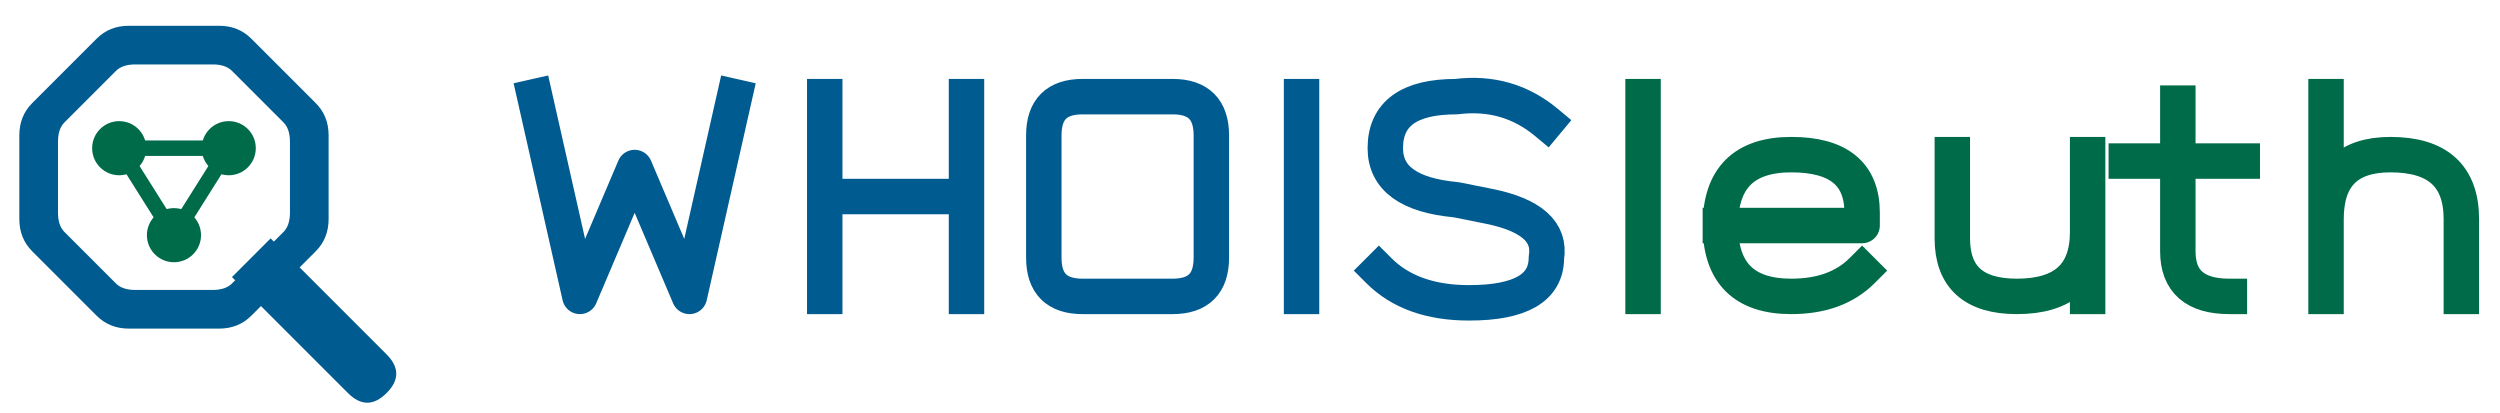
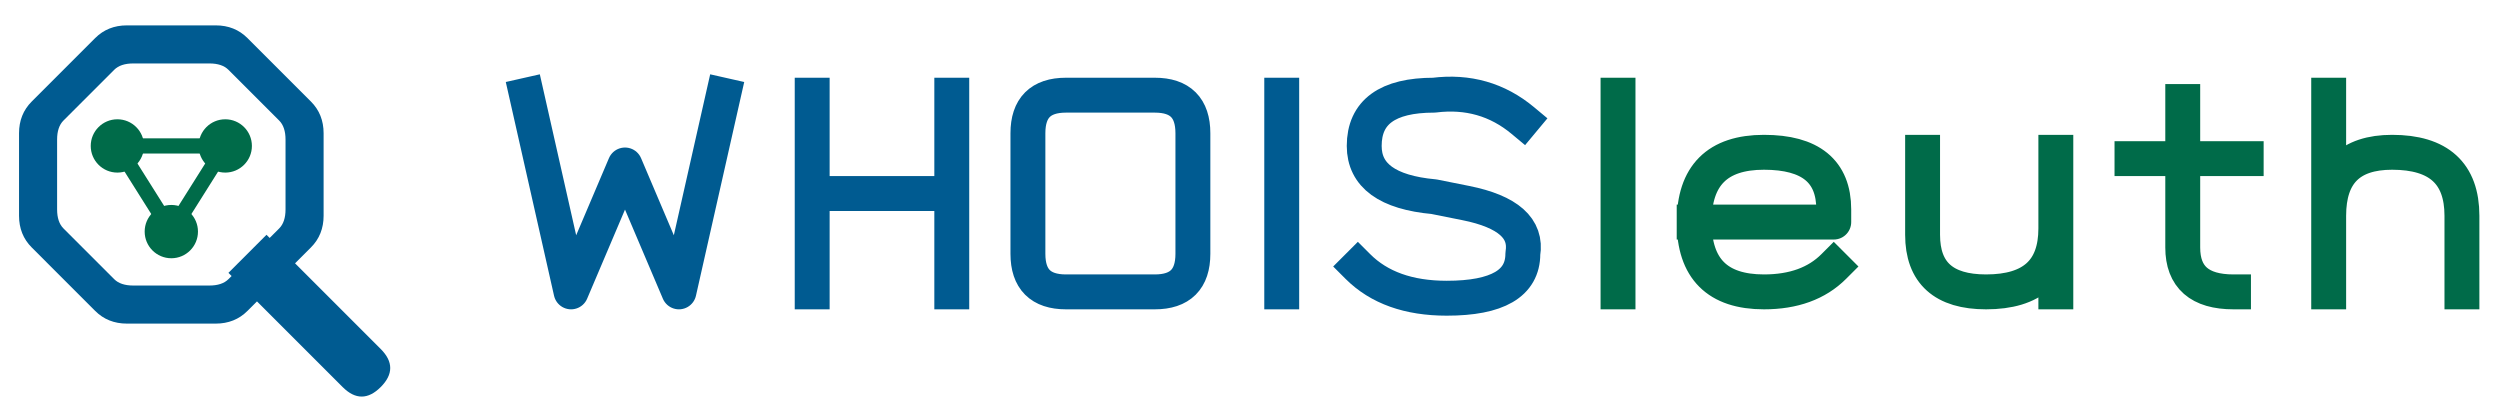
- <svg xmlns="http://www.w3.org/2000/svg" viewBox="0 0 388 64">
+ <svg xmlns="http://www.w3.org/2000/svg" viewBox="0 0 394 64">
  <path fill="#005b91" d="M42 37L60 55Q63 58 60 61Q57 64 54 61L36 43ZM20 4H34Q37 4 39 6L49 16Q51 18 51 21V34Q51 37 49 39L39 49Q37 51 34 51H20Q17 51 15 49L5 39Q3 37 3 34V21Q3 18 5 16L15 6Q17 4 20 4ZM21 10Q19 10 18 11L10 19Q9 20 9 22V33Q9 35 10 36L18 44Q19 45 21 45H33Q35 45 36 44L44 36Q45 35 45 33V22Q45 20 44 19L36 11Q35 10 33 10Z" />
  <path fill="none" stroke="#006b49" stroke-width="2.4" stroke-linejoin="round" d="M18.5 23H35.5L27 36.5Z" />
  <path fill="#006b49" d="M22.7 23a4.2 4.2 0 1 1-8.4 0 4.2 4.2 0 1 1 8.4 0ZM39.7 23a4.2 4.2 0 1 1-8.4 0 4.2 4.2 0 1 1 8.4 0ZM31.2 36.5a4.2 4.2 0 1 1-8.4 0 4.2 4.2 0 1 1 8.4 0Z" />
  <g transform="translate(82 10)" fill="none" stroke-width="5.5" stroke-linecap="square" stroke-linejoin="round">
    <path stroke="#005b91" d="M1 5L8 36L16.5 16L25 36L32 5M46 5V36M46 20.5H68M68 5V36M86 5H100Q106 5 106 11V30Q106 36 100 36H86Q80 36 80 30V11Q80 5 86 5ZM120 5V36M158 9Q152 4 144 5Q133 5 133 13Q133 20 144 21L149 22Q159 24 158 30Q158 37 146 37Q137 37 132 32" />
-     <path stroke="#006b49" d="M173 5V36M185 25H207V23Q207 14 196 14Q185 14 185 25Q185 36 196 36Q203 36 207 32M221 14V27Q221 36 231 36Q242 36 242 26M242 14V36M256 6V29Q256 36 264 36M248 15H266M279 5V36M279 24Q279 14 289 14Q300 14 300 24V36" />
+     <path stroke="#006b49" d="M173 5V36M185 25H207V23Q207 14 196 14Q185 14 185 25Q185 36 196 36Q203 36 207 32M221 14V27Q221 36 231 36Q242 36 242 26M242 14V36M262 6V29Q262 36 270 36M254 15H272M285 5V36M285 24Q285 14 295 14Q306 14 306 24V36" />
  </g>
</svg>
